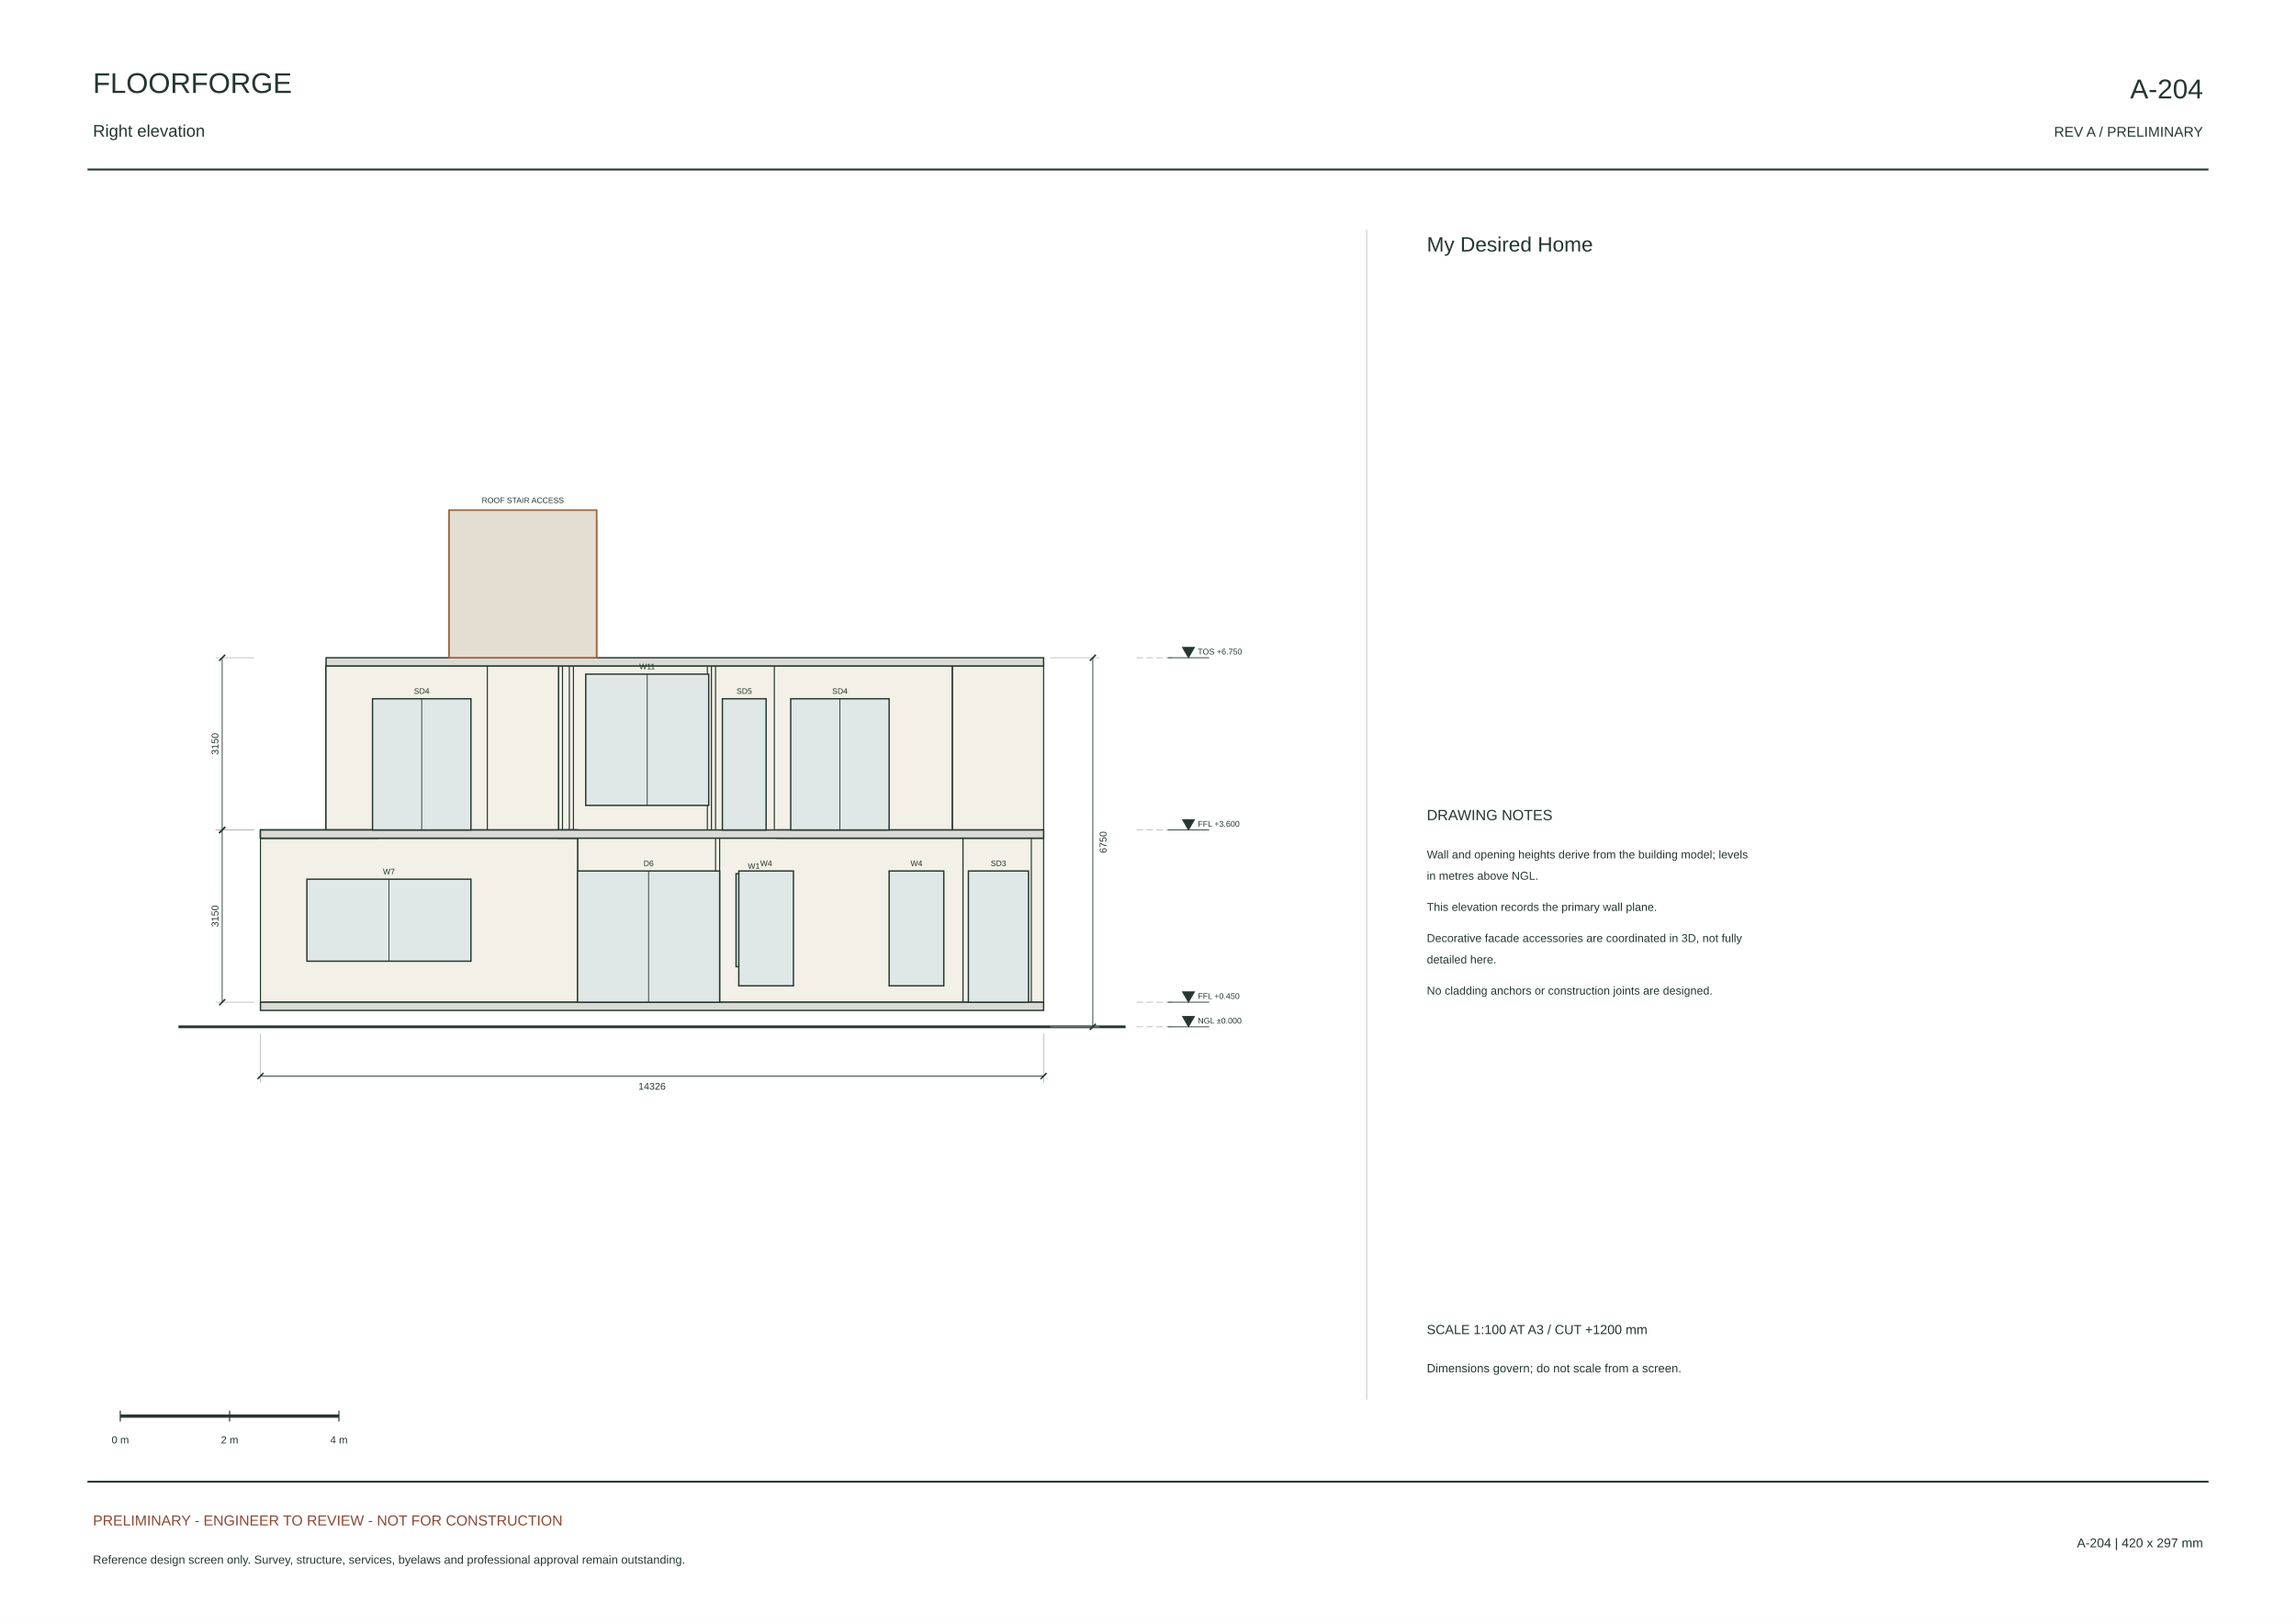
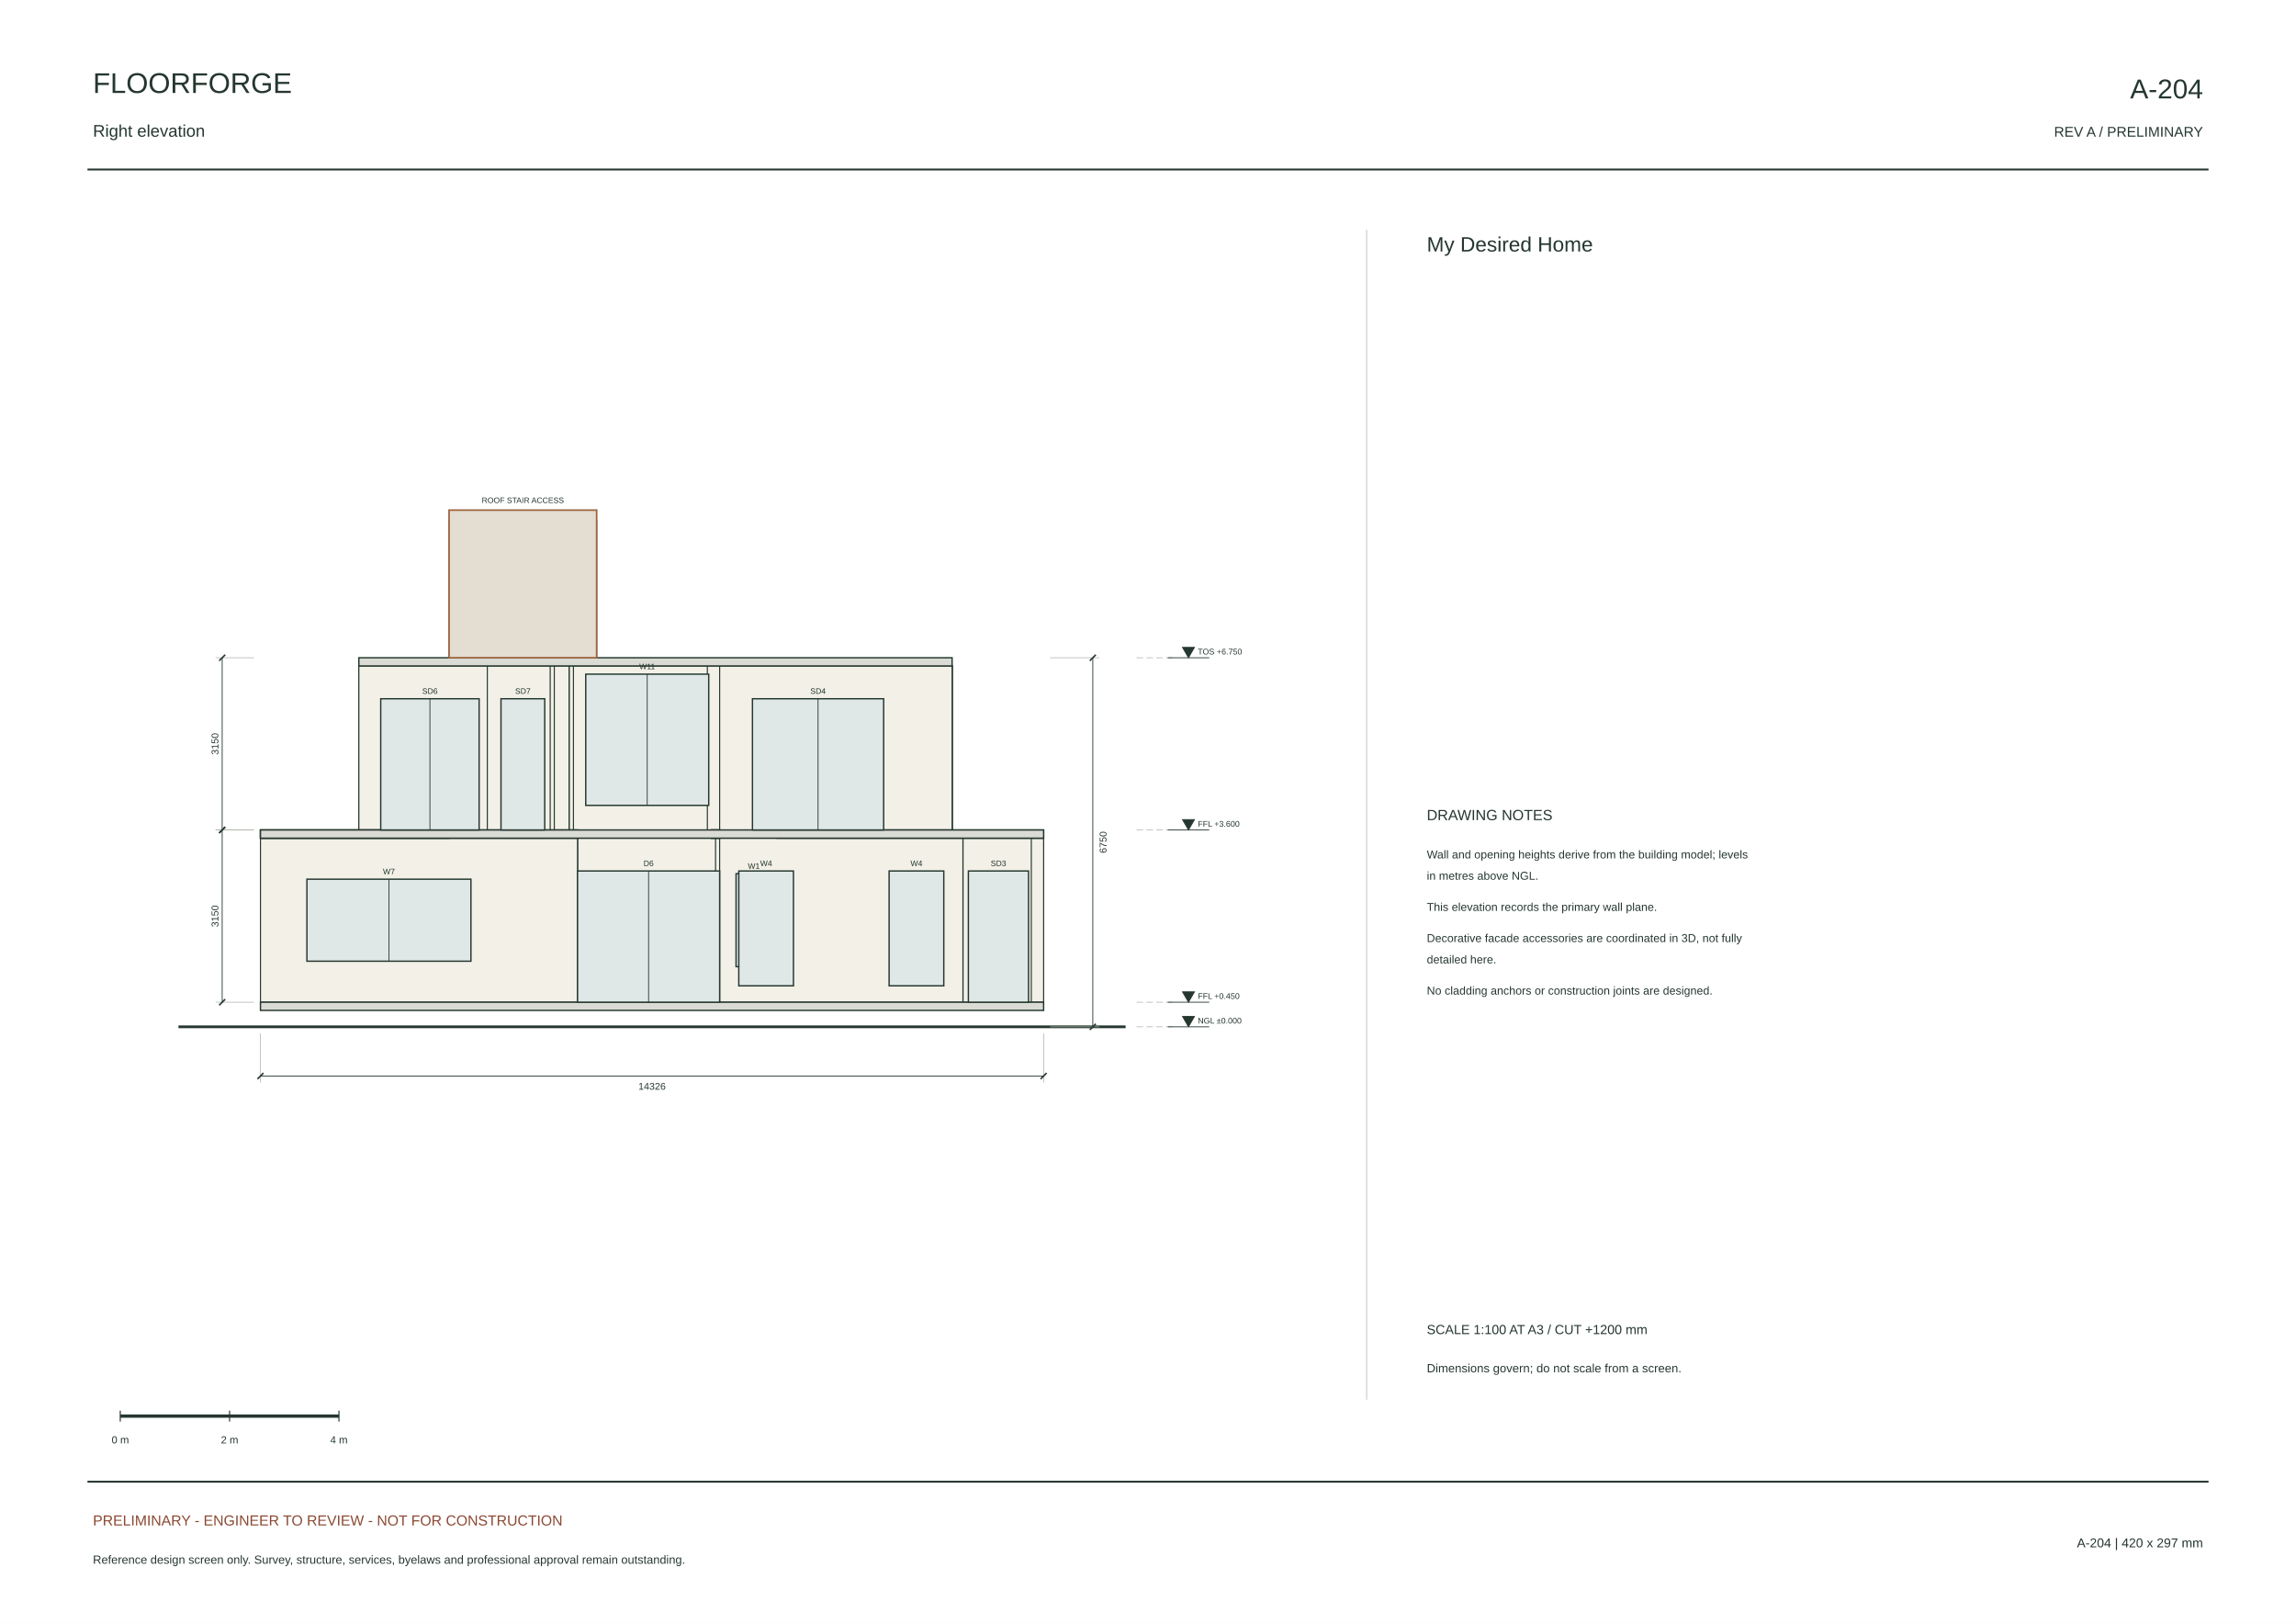
<svg xmlns="http://www.w3.org/2000/svg" width="420mm" height="297mm" viewBox="0 0 420 297">
  <rect width="420" height="297" fill="white" />
  <g font-family="Arial,Helvetica,sans-serif">
    <path d="M 16 31 H 404 M 16 271 H 404" stroke="#25372f" stroke-width=".35" />
    <text x="17" y="17" fill="#25372f" font-size="5.2" text-anchor="start">FLOORFORGE</text>
    <text x="17" y="25" fill="#25372f" font-size="3.1" text-anchor="start">Right elevation</text>
    <text x="403" y="18" fill="#25372f" font-size="5" text-anchor="end">A-204</text>
    <text x="403" y="25" fill="#25372f" font-size="2.6" text-anchor="end">REV A / PRELIMINARY</text>
    <polygon points="82.145,183.3 124.145,183.3 124.145,153.3 82.145,153.3" fill="#f2f0e7" stroke="#25372f" stroke-width="0.2" />
    <polygon points="82.145,183.3 83.645,183.3 83.645,153.3 82.145,153.3" fill="#f2f0e7" stroke="#25372f" stroke-width="0.2" />
    <polygon points="82.145,183.3 83.645,183.3 83.645,153.3 82.145,153.3" fill="#f2f0e7" stroke="#25372f" stroke-width="0.2" />
    <polygon points="82.145,183.3 83.645,183.3 83.645,153.3 82.145,153.3" fill="#f2f0e7" stroke="#25372f" stroke-width="0.2" />
    <polygon points="122.645,183.3 181.905,183.3 181.905,153.3 122.645,153.3" fill="#f2f0e7" stroke="#25372f" stroke-width="0.2" />
    <polygon points="122.645,183.3 124.145,183.3 124.145,153.3 122.645,153.3" fill="#f2f0e7" stroke="#25372f" stroke-width="0.2" />
    <polygon points="180.405,183.3 181.905,183.3 181.905,153.3 180.405,153.3" fill="#f2f0e7" stroke="#25372f" stroke-width="0.2" />
    <polygon points="180.405,183.3 181.905,183.3 181.905,153.3 180.405,153.3" fill="#f2f0e7" stroke="#25372f" stroke-width="0.2" />
    <polygon points="47.645,183.3 69.145,183.3 69.145,153.3 47.645,153.3" fill="#f2f0e7" stroke="#25372f" stroke-width="0.2" />
    <polygon points="47.645,183.3 49.145,183.3 49.145,153.3 47.645,153.3" fill="#f2f0e7" stroke="#25372f" stroke-width="0.2" />
    <polygon points="67.645,183.3 69.145,183.3 69.145,153.3 67.645,153.3" fill="#f2f0e7" stroke="#25372f" stroke-width="0.2" />
    <polygon points="67.645,183.3 69.145,183.3 69.145,153.3 67.645,153.3" fill="#f2f0e7" stroke="#25372f" stroke-width="0.2" />
    <polygon points="67.645,183.3 69.145,183.3 69.145,153.3 67.645,153.3" fill="#f2f0e7" stroke="#25372f" stroke-width="0.2" />
    <polygon points="47.645,183.3 69.145,183.3 69.145,153.3 47.645,153.3" fill="#f2f0e7" stroke="#25372f" stroke-width="0.2" />
    <polygon points="47.645,183.3 49.145,183.3 49.145,153.3 47.645,153.3" fill="#f2f0e7" stroke="#25372f" stroke-width="0.2" />
    <polygon points="67.645,183.3 69.895,183.3 69.895,153.3 67.645,153.3" fill="#f2f0e7" stroke="#25372f" stroke-width="0.2" />
    <polygon points="68.395,183.3 82.895,183.3 82.895,153.3 68.395,153.3" fill="#f2f0e7" stroke="#25372f" stroke-width="0.2" />
    <polygon points="81.395,183.3 83.645,183.3 83.645,153.3 81.395,153.3" fill="#f2f0e7" stroke="#25372f" stroke-width="0.2" />
    <polygon points="82.145,183.3 83.645,183.3 83.645,153.3 82.145,153.3" fill="#f2f0e7" stroke="#25372f" stroke-width="0.2" />
    <polygon points="164.145,183.3 181.905,183.3 181.905,153.3 164.145,153.3" fill="#f2f0e7" stroke="#25372f" stroke-width="0.2" />
    <polygon points="164.145,183.3 165.645,183.3 165.645,153.3 164.145,153.3" fill="#f2f0e7" stroke="#25372f" stroke-width="0.2" />
    <polygon points="180.405,183.3 182.655,183.3 182.655,153.3 180.405,153.3" fill="#f2f0e7" stroke="#25372f" stroke-width="0.2" />
    <polygon points="181.155,183.3 190.905,183.3 190.905,153.3 181.155,153.3" fill="#f2f0e7" stroke="#25372f" stroke-width="0.2" />
    <polygon points="189.405,183.3 190.905,183.3 190.905,153.3 189.405,153.3" fill="#f2f0e7" stroke="#25372f" stroke-width="0.2" />
    <polygon points="82.145,183.3 124.145,183.3 124.145,153.3 82.145,153.3" fill="#f2f0e7" stroke="#25372f" stroke-width="0.2" />
    <polygon points="82.145,183.3 83.645,183.3 83.645,153.3 82.145,153.3" fill="#f2f0e7" stroke="#25372f" stroke-width="0.2" />
    <polygon points="122.645,183.3 124.145,183.3 124.145,153.3 122.645,153.3" fill="#f2f0e7" stroke="#25372f" stroke-width="0.2" />
    <polygon points="122.645,183.3 133.145,183.3 133.145,153.3 122.645,153.3" fill="#f2f0e7" stroke="#25372f" stroke-width="0.2" />
    <polygon points="131.645,183.3 133.895,183.3 133.895,153.3 131.645,153.3" fill="#f2f0e7" stroke="#25372f" stroke-width="0.2" />
    <polygon points="132.395,183.3 142.895,183.3 142.895,153.3 132.395,153.3" fill="#f2f0e7" stroke="#25372f" stroke-width="0.2" />
    <polygon points="141.395,183.3 165.645,183.3 165.645,153.3 141.395,153.3" fill="#f2f0e7" stroke="#25372f" stroke-width="0.2" />
    <polygon points="131.645,183.3 133.145,183.3 133.145,153.3 131.645,153.3" fill="#f2f0e7" stroke="#25372f" stroke-width="0.2" />
    <polygon points="131.645,183.3 133.145,183.3 133.145,153.3 131.645,153.3" fill="#f2f0e7" stroke="#25372f" stroke-width="0.2" />
    <polygon points="131.645,183.3 133.145,183.3 133.145,153.3 131.645,153.3" fill="#f2f0e7" stroke="#25372f" stroke-width="0.2" />
    <polygon points="131.645,183.3 133.145,183.3 133.145,153.3 131.645,153.3" fill="#f2f0e7" stroke="#25372f" stroke-width="0.2" />
    <polygon points="164.145,183.3 165.645,183.3 165.645,153.3 164.145,153.3" fill="#f2f0e7" stroke="#25372f" stroke-width="0.2" />
    <polygon points="142.145,183.3 158.145,183.3 158.145,153.3 142.145,153.3" fill="#f2f0e7" stroke="#25372f" stroke-width="0.2" />
    <polygon points="142.145,183.3 143.645,183.3 143.645,153.3 142.145,153.3" fill="#f2f0e7" stroke="#25372f" stroke-width="0.2" />
    <polygon points="142.145,183.3 143.645,183.3 143.645,153.3 142.145,153.3" fill="#f2f0e7" stroke="#25372f" stroke-width="0.2" />
    <polygon points="142.145,183.3 143.645,183.3 143.645,153.3 142.145,153.3" fill="#f2f0e7" stroke="#25372f" stroke-width="0.2" />
    <polygon points="156.645,183.3 165.645,183.3 165.645,153.3 156.645,153.3" fill="#f2f0e7" stroke="#25372f" stroke-width="0.2" />
    <polygon points="156.645,183.3 158.145,183.3 158.145,153.3 156.645,153.3" fill="#f2f0e7" stroke="#25372f" stroke-width="0.2" />
    <polygon points="164.145,183.3 190.905,183.3 190.905,153.3 164.145,153.3" fill="#f2f0e7" stroke="#25372f" stroke-width="0.2" />
    <polygon points="189.405,183.3 190.905,183.3 190.905,153.3 189.405,153.3" fill="#f2f0e7" stroke="#25372f" stroke-width="0.2" />
    <polygon points="47.645,183.3 67.145,183.3 67.145,153.3 47.645,153.3" fill="#f2f0e7" stroke="#25372f" stroke-width="0.2" />
    <polygon points="47.645,183.3 49.145,183.3 49.145,153.3 47.645,153.3" fill="#f2f0e7" stroke="#25372f" stroke-width="0.2" />
    <polygon points="65.645,183.3 83.645,183.3 83.645,153.3 65.645,153.3" fill="#f2f0e7" stroke="#25372f" stroke-width="0.2" />
    <polygon points="65.645,183.3 67.145,183.3 67.145,153.3 65.645,153.3" fill="#f2f0e7" stroke="#25372f" stroke-width="0.2" />
    <polygon points="82.145,183.3 90.645,183.3 90.645,153.3 82.145,153.3" fill="#f2f0e7" stroke="#25372f" stroke-width="0.2" />
    <polygon points="89.145,183.3 90.645,183.3 90.645,153.3 89.145,153.3" fill="#f2f0e7" stroke="#25372f" stroke-width="0.2" />
    <polygon points="131.645,183.3 133.895,183.3 133.895,153.3 131.645,153.3" fill="#f2f0e7" stroke="#25372f" stroke-width="0.2" />
    <polygon points="132.395,183.3 142.895,183.3 142.895,153.3 132.395,153.3" fill="#f2f0e7" stroke="#25372f" stroke-width="0.2" />
    <polygon points="141.395,183.3 143.645,183.3 143.645,153.3 141.395,153.3" fill="#f2f0e7" stroke="#25372f" stroke-width="0.2" />
    <polygon points="131.645,183.3 133.145,183.3 133.145,153.3 131.645,153.3" fill="#f2f0e7" stroke="#25372f" stroke-width="0.2" />
    <polygon points="142.145,183.3 158.145,183.3 158.145,153.3 142.145,153.3" fill="#f2f0e7" stroke="#25372f" stroke-width="0.2" />
    <polygon points="156.645,183.3 176.145,183.3 176.145,153.3 156.645,153.3" fill="#f2f0e7" stroke="#25372f" stroke-width="0.2" />
    <polygon points="174.645,183.3 176.895,183.3 176.895,153.3 174.645,153.3" fill="#f2f0e7" stroke="#25372f" stroke-width="0.2" />
    <polygon points="175.395,183.3 190.155,183.3 190.155,153.3 175.395,153.3" fill="#f2f0e7" stroke="#25372f" stroke-width="0.2" />
    <polygon points="188.655,183.3 190.905,183.3 190.905,153.3 188.655,153.3" fill="#f2f0e7" stroke="#25372f" stroke-width="0.2" />
    <polygon points="174.645,183.3 176.145,183.3 176.145,153.3 174.645,153.3" fill="#f2f0e7" stroke="#25372f" stroke-width="0.2" />
    <polygon points="174.645,183.3 176.145,183.3 176.145,153.3 174.645,153.3" fill="#f2f0e7" stroke="#25372f" stroke-width="0.2" />
    <polygon points="47.645,183.3 67.145,183.3 67.145,153.3 47.645,153.3" fill="#f2f0e7" stroke="#25372f" stroke-width="0.2" />
    <polygon points="47.645,183.3 49.145,183.3 49.145,153.3 47.645,153.3" fill="#f2f0e7" stroke="#25372f" stroke-width="0.2" />
    <polygon points="47.645,183.3 90.645,183.3 90.645,153.3 47.645,153.3" fill="#f2f0e7" stroke="#25372f" stroke-width="0.2" />
    <polygon points="47.645,183.3 49.145,183.3 49.145,153.3 47.645,153.3" fill="#f2f0e7" stroke="#25372f" stroke-width="0.2" />
    <polygon points="89.145,183.3 105.645,183.3 105.645,153.3 89.145,153.3" fill="#f2f0e7" stroke="#25372f" stroke-width="0.2" />
    <polygon points="104.145,183.3 105.645,183.3 105.645,153.3 104.145,153.3" fill="#f2f0e7" stroke="#25372f" stroke-width="0.2" />
    <polygon points="104.145,183.3 106.395,183.3 106.395,153.3 104.145,153.3" fill="#f2f0e7" stroke="#25372f" stroke-width="0.2" />
    <polygon points="104.895,183.3 132.395,183.3 132.395,153.3 104.895,153.3" fill="#f2f0e7" stroke="#25372f" stroke-width="0.2" />
    <polygon points="130.895,183.3 133.145,183.3 133.145,153.3 130.895,153.3" fill="#f2f0e7" stroke="#25372f" stroke-width="0.2" />
    <polygon points="104.145,183.3 105.645,183.3 105.645,153.3 104.145,153.3" fill="#f2f0e7" stroke="#25372f" stroke-width="0.2" />
    <polygon points="104.145,183.3 105.645,183.3 105.645,153.3 104.145,153.3" fill="#f2f0e7" stroke="#25372f" stroke-width="0.2" />
    <polygon points="131.645,183.3 133.145,183.3 133.145,153.3 131.645,153.3" fill="#f2f0e7" stroke="#25372f" stroke-width="0.2" />
    <polygon points="131.645,183.3 133.145,183.3 133.145,153.3 131.645,153.3" fill="#f2f0e7" stroke="#25372f" stroke-width="0.2" />
    <polygon points="47.645,183.3 105.645,183.3 105.645,153.3 47.645,153.3" fill="#f2f0e7" stroke="#25372f" stroke-width="0.2" />
    <polygon points="131.645,183.3 176.145,183.3 176.145,153.3 131.645,153.3" fill="#f2f0e7" stroke="#25372f" stroke-width="0.2" />
    <polygon points="82.145,151.8 133.145,151.8 133.145,121.8 82.145,121.8" fill="#f2f0e7" stroke="#25372f" stroke-width="0.2" />
    <polygon points="82.145,151.8 83.645,151.8 83.645,121.8 82.145,121.8" fill="#f2f0e7" stroke="#25372f" stroke-width="0.2" />
-     <polygon points="131.645,151.8 190.905,151.8 190.905,121.8 131.645,121.8" fill="#f2f0e7" stroke="#25372f" stroke-width="0.2" />
-     <polygon points="131.645,151.8 133.145,151.8 133.145,121.8 131.645,121.8" fill="#f2f0e7" stroke="#25372f" stroke-width="0.2" />
-     <polygon points="189.405,151.8 190.905,151.8 190.905,121.8 189.405,121.8" fill="#f2f0e7" stroke="#25372f" stroke-width="0.2" />
-     <polygon points="59.645,151.8 83.645,151.8 83.645,121.8 59.645,121.8" fill="#f2f0e7" stroke="#25372f" stroke-width="0.2" />
-     <polygon points="59.645,151.8 61.145,151.8 61.145,121.8 59.645,121.8" fill="#f2f0e7" stroke="#25372f" stroke-width="0.2" />
-     <polygon points="59.645,151.8 61.145,151.8 61.145,121.8 59.645,121.8" fill="#f2f0e7" stroke="#25372f" stroke-width="0.2" />
    <polygon points="82.145,151.8 83.645,151.8 83.645,121.8 82.145,121.8" fill="#f2f0e7" stroke="#25372f" stroke-width="0.2" />
-     <polygon points="82.145,151.8 133.145,151.8 133.145,121.8 82.145,121.8" fill="#f2f0e7" stroke="#25372f" stroke-width="0.2" />
    <polygon points="82.145,151.8 83.645,151.8 83.645,121.8 82.145,121.8" fill="#f2f0e7" stroke="#25372f" stroke-width="0.2" />
-     <polygon points="131.645,151.8 133.145,151.8 133.145,121.8 131.645,121.8" fill="#f2f0e7" stroke="#25372f" stroke-width="0.2" />
-     <polygon points="131.645,151.8 165.645,151.8 165.645,121.8 131.645,121.8" fill="#f2f0e7" stroke="#25372f" stroke-width="0.2" />
-     <polygon points="131.645,151.8 133.145,151.8 133.145,121.8 131.645,121.8" fill="#f2f0e7" stroke="#25372f" stroke-width="0.2" />
-     <polygon points="164.145,151.8 165.645,151.8 165.645,121.8 164.145,121.8" fill="#f2f0e7" stroke="#25372f" stroke-width="0.2" />
-     <polygon points="164.145,151.8 190.905,151.8 190.905,121.8 164.145,121.8" fill="#f2f0e7" stroke="#25372f" stroke-width="0.2" />
+     <polygon points="131.645,151.8 164.645,151.8 164.645,121.8 131.645,121.8" fill="#f2f0e7" stroke="#25372f" stroke-width="0.2" />
+     <polygon points="131.645,151.8 133.145,151.8 133.145,121.8 131.645,121.8" fill="#f2f0e7" stroke="#25372f" stroke-width="0.2" />
+     <polygon points="163.145,151.8 164.645,151.8 164.645,121.8 163.145,121.8" fill="#f2f0e7" stroke="#25372f" stroke-width="0.2" />
+     <polygon points="163.145,151.8 164.645,151.8 164.645,121.8 163.145,121.8" fill="#f2f0e7" stroke="#25372f" stroke-width="0.2" />
+     <polygon points="65.645,151.8 82.895,151.8 82.895,121.8 65.645,121.8" fill="#f2f0e7" stroke="#25372f" stroke-width="0.2" />
+     <polygon points="81.395,151.8 83.645,151.8 83.645,121.8 81.395,121.8" fill="#f2f0e7" stroke="#25372f" stroke-width="0.2" />
+     <polygon points="65.645,151.8 67.145,151.8 67.145,121.8 65.645,121.8" fill="#f2f0e7" stroke="#25372f" stroke-width="0.2" />
+     <polygon points="82.145,151.8 90.645,151.8 90.645,121.8 82.145,121.8" fill="#f2f0e7" stroke="#25372f" stroke-width="0.2" />
+     <polygon points="89.145,151.8 133.145,151.8 133.145,121.8 89.145,121.8" fill="#f2f0e7" stroke="#25372f" stroke-width="0.2" />
+     <polygon points="89.145,151.8 90.645,151.8 90.645,121.8 89.145,121.8" fill="#f2f0e7" stroke="#25372f" stroke-width="0.2" />
+     <polygon points="131.645,151.8 133.145,151.8 133.145,121.8 131.645,121.8" fill="#f2f0e7" stroke="#25372f" stroke-width="0.2" />
+     <polygon points="131.645,151.8 164.645,151.8 164.645,121.8 131.645,121.8" fill="#f2f0e7" stroke="#25372f" stroke-width="0.2" />
+     <polygon points="131.645,151.8 133.145,151.8 133.145,121.8 131.645,121.8" fill="#f2f0e7" stroke="#25372f" stroke-width="0.2" />
    <polygon points="100.645,151.8 102.895,151.8 102.895,121.8 100.645,121.8" fill="#f2f0e7" stroke="#25372f" stroke-width="0.2" />
    <polygon points="118.895,151.8 121.145,151.8 121.145,121.8 118.895,121.8" fill="#f2f0e7" stroke="#25372f" stroke-width="0.2" />
    <polygon points="100.645,151.8 102.145,151.8 102.145,121.8 100.645,121.8" fill="#f2f0e7" stroke="#25372f" stroke-width="0.2" />
    <polygon points="100.645,151.8 102.145,151.8 102.145,121.8 100.645,121.8" fill="#f2f0e7" stroke="#25372f" stroke-width="0.2" />
    <polygon points="119.645,151.8 121.145,151.8 121.145,121.8 119.645,121.8" fill="#f2f0e7" stroke="#25372f" stroke-width="0.2" />
-     <polygon points="82.145,151.8 90.645,151.8 90.645,121.8 82.145,121.8" fill="#f2f0e7" stroke="#25372f" stroke-width="0.2" />
-     <polygon points="82.145,151.8 83.645,151.8 83.645,121.8 82.145,121.8" fill="#f2f0e7" stroke="#25372f" stroke-width="0.2" />
+     <polygon points="131.645,151.8 144.645,151.8 144.645,121.8 131.645,121.8" fill="#f2f0e7" stroke="#25372f" stroke-width="0.2" />
+     <polygon points="143.145,151.8 174.165,151.8 174.165,121.8 143.145,121.8" fill="#f2f0e7" stroke="#25372f" stroke-width="0.2" />
+     <polygon points="143.145,151.8 144.645,151.8 144.645,121.8 143.145,121.8" fill="#f2f0e7" stroke="#25372f" stroke-width="0.2" />
+     <polygon points="172.665,151.8 174.165,151.8 174.165,121.8 172.665,121.8" fill="#f2f0e7" stroke="#25372f" stroke-width="0.2" />
+     <polygon points="65.645,151.8 90.645,151.8 90.645,121.8 65.645,121.8" fill="#f2f0e7" stroke="#25372f" stroke-width="0.2" />
+     <polygon points="65.645,151.8 67.145,151.8 67.145,121.8 65.645,121.8" fill="#f2f0e7" stroke="#25372f" stroke-width="0.2" />
    <polygon points="89.145,151.8 90.645,151.8 90.645,121.8 89.145,121.8" fill="#f2f0e7" stroke="#25372f" stroke-width="0.2" />
-     <polygon points="59.645,151.8 83.645,151.8 83.645,121.8 59.645,121.8" fill="#f2f0e7" stroke="#25372f" stroke-width="0.2" />
-     <polygon points="59.645,151.8 61.145,151.8 61.145,121.8 59.645,121.8" fill="#f2f0e7" stroke="#25372f" stroke-width="0.2" />
-     <polygon points="131.645,151.8 143.145,151.8 143.145,121.8 131.645,121.8" fill="#f2f0e7" stroke="#25372f" stroke-width="0.2" />
-     <polygon points="141.645,151.8 174.165,151.8 174.165,121.8 141.645,121.8" fill="#f2f0e7" stroke="#25372f" stroke-width="0.2" />
-     <polygon points="141.645,151.8 143.145,151.8 143.145,121.8 141.645,121.8" fill="#f2f0e7" stroke="#25372f" stroke-width="0.2" />
-     <polygon points="172.665,151.8 174.165,151.8 174.165,121.8 172.665,121.8" fill="#f2f0e7" stroke="#25372f" stroke-width="0.2" />
    <polygon points="129.395,151.8 131.645,151.8 131.645,121.8 129.395,121.8" fill="#f2f0e7" stroke="#25372f" stroke-width="0.2" />
    <polygon points="130.145,151.8 131.645,151.8 131.645,121.8 130.145,121.8" fill="#f2f0e7" stroke="#25372f" stroke-width="0.2" />
-     <polygon points="130.145,151.8 131.645,151.8 131.645,121.8 130.145,121.8" fill="#f2f0e7" stroke="#25372f" stroke-width="0.2" />
-     <polygon points="141.645,151.8 174.165,151.8 174.165,121.8 141.645,121.8" fill="#f2f0e7" stroke="#25372f" stroke-width="0.2" />
-     <polygon points="141.645,151.8 143.145,151.8 143.145,121.8 141.645,121.8" fill="#f2f0e7" stroke="#25372f" stroke-width="0.2" />
+     <polygon points="130.145,151.8 133.145,151.8 133.145,121.8 130.145,121.8" fill="#f2f0e7" stroke="#25372f" stroke-width="0.2" />
+     <polygon points="131.645,151.8 144.645,151.8 144.645,121.8 131.645,121.8" fill="#f2f0e7" stroke="#25372f" stroke-width="0.2" />
+     <polygon points="131.645,151.8 133.145,151.8 133.145,121.8 131.645,121.8" fill="#f2f0e7" stroke="#25372f" stroke-width="0.2" />
+     <polygon points="143.145,151.8 174.165,151.8 174.165,121.8 143.145,121.8" fill="#f2f0e7" stroke="#25372f" stroke-width="0.2" />
    <polygon points="172.665,151.8 174.165,151.8 174.165,121.8 172.665,121.8" fill="#f2f0e7" stroke="#25372f" stroke-width="0.2" />
-     <polygon points="59.645,151.8 90.645,151.8 90.645,121.8 59.645,121.8" fill="#f2f0e7" stroke="#25372f" stroke-width="0.2" />
+     <polygon points="65.645,151.8 90.645,151.8 90.645,121.8 65.645,121.8" fill="#f2f0e7" stroke="#25372f" stroke-width="0.2" />
    <polygon points="89.145,151.8 102.145,151.8 102.145,121.8 89.145,121.8" fill="#f2f0e7" stroke="#25372f" stroke-width="0.2" />
+     <polygon points="100.645,151.8 102.895,151.8 102.895,121.8 100.645,121.8" fill="#f2f0e7" stroke="#25372f" stroke-width="0.2" />
+     <polygon points="101.395,151.8 105.645,151.8 105.645,121.8 101.395,121.8" fill="#f2f0e7" stroke="#25372f" stroke-width="0.2" />
+     <polygon points="104.145,151.8 105.645,151.8 105.645,121.8 104.145,121.8" fill="#f2f0e7" stroke="#25372f" stroke-width="0.2" />
+     <polygon points="104.145,151.8 105.645,151.8 105.645,121.8 104.145,121.8" fill="#f2f0e7" stroke="#25372f" stroke-width="0.2" />
+     <polygon points="104.145,151.8 105.645,151.8 105.645,121.8 104.145,121.8" fill="#f2f0e7" stroke="#25372f" stroke-width="0.2" />
    <polygon points="104.145,151.8 106.395,151.8 106.395,121.8 104.145,121.8" fill="#f2f0e7" stroke="#25372f" stroke-width="0.2" />
    <polygon points="104.895,151.8 130.895,151.8 130.895,121.8 104.895,121.8" fill="#f2f0e7" stroke="#25372f" stroke-width="0.2" />
    <polygon points="129.395,151.8 131.645,151.8 131.645,121.8 129.395,121.8" fill="#f2f0e7" stroke="#25372f" stroke-width="0.2" />
-     <polygon points="130.145,151.8 131.645,151.8 131.645,121.8 130.145,121.8" fill="#f2f0e7" stroke="#25372f" stroke-width="0.2" />
-     <polygon points="130.145,151.8 131.645,151.8 131.645,121.8 130.145,121.8" fill="#f2f0e7" stroke="#25372f" stroke-width="0.2" />
-     <polygon points="130.895,151.8 143.145,151.8 143.145,121.8 130.895,121.8" fill="#f2f0e7" stroke="#25372f" stroke-width="0.2" />
-     <polygon points="141.645,151.8 174.165,151.8 174.165,121.8 141.645,121.8" fill="#f2f0e7" stroke="#25372f" stroke-width="0.2" />
+     <polygon points="131.645,151.8 174.165,151.8 174.165,121.8 131.645,121.8" fill="#f2f0e7" stroke="#25372f" stroke-width="0.2" />
    <polygon points="82.895,120.3 108.395,120.3 108.395,95.3 82.895,95.3" fill="#f2f0e7" stroke="#25372f" stroke-width="0.2" />
    <polygon points="107.645,120.3 109.145,120.3 109.145,95.3 107.645,95.3" fill="#f2f0e7" stroke="#25372f" stroke-width="0.2" />
    <polygon points="82.895,120.3 108.395,120.3 108.395,95.3 82.895,95.3" fill="#f2f0e7" stroke="#25372f" stroke-width="0.2" />
    <polygon points="82.145,120.3 83.645,120.3 83.645,95.3 82.145,95.3" fill="#f2f0e7" stroke="#25372f" stroke-width="0.2" />
    <polygon points="47.645,184.8 190.905,184.8 190.905,183.3 47.645,183.3" fill="#dadbd4" stroke="#25372f" stroke-width="0.25" />
-     <polygon points="47.645,153.3 69.145,153.3 69.145,151.8 47.645,151.8" fill="#dadbd4" stroke="#25372f" stroke-width="0.25" />
+     <polygon points="47.645,153.3 82.145,153.3 82.145,151.8 47.645,151.8" fill="#dadbd4" stroke="#25372f" stroke-width="0.25" />
    <polygon points="47.645,153.3 105.645,153.3 105.645,151.8 47.645,151.8" fill="#dadbd4" stroke="#25372f" stroke-width="0.25" />
-     <polygon points="102.145,153.3 105.645,153.3 105.645,151.8 102.145,151.8" fill="#dadbd4" stroke="#25372f" stroke-width="0.25" />
+     <polygon points="130.145,153.3 131.645,153.3 131.645,151.8 130.145,151.8" fill="#dadbd4" stroke="#25372f" stroke-width="0.25" />
+     <polygon points="130.145,153.3 131.645,153.3 131.645,151.8 130.145,151.8" fill="#dadbd4" stroke="#25372f" stroke-width="0.25" />
    <polygon points="142.145,153.3 190.905,153.3 190.905,151.8 142.145,151.8" fill="#dadbd4" stroke="#25372f" stroke-width="0.25" />
    <polygon points="47.645,153.3 190.905,153.3 190.905,151.8 47.645,151.8" fill="#dadbd4" stroke="#25372f" stroke-width="0.25" />
-     <polygon points="59.645,121.8 190.905,121.8 190.905,120.3 59.645,120.3" fill="#dadbd4" stroke="#25372f" stroke-width="0.25" />
+     <polygon points="65.645,121.8 174.165,121.8 174.165,120.3 65.645,120.3" fill="#dadbd4" stroke="#25372f" stroke-width="0.25" />
    <path d="M 32.645 187.8 L 205.905 187.8" fill="none" stroke="#25372f" stroke-width="0.5" />
    <polygon points="82.145,120.3 109.145,120.3 109.145,93.3 82.145,93.3" fill="#e3ddd2" stroke="#9e653f" stroke-width="0.3" />
    <text x="95.645" y="92" fill="#25372f" font-size="1.45" text-anchor="middle">ROOF STAIR ACCESS</text>
    <polygon points="134.645,176.8 141.145,176.8 141.145,159.8 134.645,159.8" fill="#dfe8e7" stroke="#25372f" stroke-width="0.25" />
    <text x="137.895" y="158.9" fill="#25372f" font-size="1.45" text-anchor="middle">W1</text>
    <polygon points="135.145,180.3 145.145,180.3 145.145,159.3 135.145,159.3" fill="#dfe8e7" stroke="#25372f" stroke-width="0.25" />
    <text x="140.145" y="158.4" fill="#25372f" font-size="1.45" text-anchor="middle">W4</text>
    <polygon points="162.645,180.3 172.645,180.3 172.645,159.3 162.645,159.3" fill="#dfe8e7" stroke="#25372f" stroke-width="0.25" />
    <text x="167.645" y="158.4" fill="#25372f" font-size="1.45" text-anchor="middle">W4</text>
    <polygon points="177.145,183.3 188.145,183.3 188.145,159.3 177.145,159.3" fill="#dfe8e7" stroke="#25372f" stroke-width="0.25" />
    <text x="182.645" y="158.4" fill="#25372f" font-size="1.45" text-anchor="middle">SD3</text>
    <polygon points="56.145,175.8 86.145,175.8 86.145,160.8 56.145,160.8" fill="#dfe8e7" stroke="#25372f" stroke-width="0.25" />
    <path d="M 71.145 175.8 L 71.145 160.8" fill="none" stroke="#25372f" stroke-width="0.15" />
    <text x="71.145" y="159.9" fill="#25372f" font-size="1.45" text-anchor="middle">W7</text>
    <polygon points="105.645,183.3 131.645,183.3 131.645,159.3 105.645,159.3" fill="#dfe8e7" stroke="#25372f" stroke-width="0.25" />
    <path d="M 118.645 183.3 L 118.645 159.3" fill="none" stroke="#25372f" stroke-width="0.15" />
    <text x="118.645" y="158.4" fill="#25372f" font-size="1.45" text-anchor="middle">D6</text>
    <polygon points="107.145,147.3 129.645,147.3 129.645,123.3 107.145,123.3" fill="#dfe8e7" stroke="#25372f" stroke-width="0.25" />
    <path d="M 118.395 147.3 L 118.395 123.3" fill="none" stroke="#25372f" stroke-width="0.15" />
    <text x="118.395" y="122.4" fill="#25372f" font-size="1.45" text-anchor="middle">W11</text>
-     <polygon points="144.645,151.8 162.645,151.8 162.645,127.8 144.645,127.8" fill="#dfe8e7" stroke="#25372f" stroke-width="0.25" />
-     <path d="M 153.645 151.8 L 153.645 127.8" fill="none" stroke="#25372f" stroke-width="0.15" />
-     <text x="153.645" y="126.9" fill="#25372f" font-size="1.45" text-anchor="middle">SD4</text>
-     <polygon points="68.145,151.8 86.145,151.8 86.145,127.8 68.145,127.8" fill="#dfe8e7" stroke="#25372f" stroke-width="0.25" />
-     <path d="M 77.145 151.8 L 77.145 127.8" fill="none" stroke="#25372f" stroke-width="0.15" />
-     <text x="77.145" y="126.9" fill="#25372f" font-size="1.45" text-anchor="middle">SD4</text>
-     <polygon points="132.145,151.8 140.145,151.8 140.145,127.8 132.145,127.8" fill="#dfe8e7" stroke="#25372f" stroke-width="0.25" />
-     <text x="136.145" y="126.9" fill="#25372f" font-size="1.45" text-anchor="middle">SD5</text>
+     <polygon points="137.645,151.8 161.645,151.8 161.645,127.8 137.645,127.8" fill="#dfe8e7" stroke="#25372f" stroke-width="0.25" />
+     <path d="M 149.645 151.8 L 149.645 127.8" fill="none" stroke="#25372f" stroke-width="0.15" />
+     <text x="149.645" y="126.9" fill="#25372f" font-size="1.45" text-anchor="middle">SD4</text>
+     <polygon points="69.645,151.8 87.645,151.8 87.645,127.8 69.645,127.8" fill="#dfe8e7" stroke="#25372f" stroke-width="0.25" />
+     <path d="M 78.645 151.8 L 78.645 127.8" fill="none" stroke="#25372f" stroke-width="0.15" />
+     <text x="78.645" y="126.9" fill="#25372f" font-size="1.45" text-anchor="middle">SD6</text>
+     <polygon points="91.645,151.8 99.645,151.8 99.645,127.8 91.645,127.8" fill="#dfe8e7" stroke="#25372f" stroke-width="0.25" />
+     <text x="95.645" y="126.9" fill="#25372f" font-size="1.45" text-anchor="middle">SD7</text>
    <path d="M 47.645 189 L 47.645 198" fill="none" stroke="#a8afa4" stroke-width="0.12" />
    <path d="M 190.905 189 L 190.905 198" fill="none" stroke="#a8afa4" stroke-width="0.12" />
    <path d="M 47.645 196.8 L 190.905 196.8" fill="none" stroke="#25372f" stroke-width="0.15" />
    <path d="M 47.095 197.35 L 48.195 196.25" fill="none" stroke="#25372f" stroke-width="0.28" />
    <path d="M 190.355 197.35 L 191.455 196.25" fill="none" stroke="#25372f" stroke-width="0.28" />
    <text x="119.275" y="199.3" fill="#25372f" font-size="1.8" text-anchor="middle">14326</text>
    <path d="M 192.105 187.8 L 201.105 187.8" fill="none" stroke="#a8afa4" stroke-width="0.12" />
    <path d="M 192.105 120.3 L 201.105 120.3" fill="none" stroke="#a8afa4" stroke-width="0.12" />
    <path d="M 199.905 187.8 L 199.905 120.3" fill="none" stroke="#25372f" stroke-width="0.15" />
    <path d="M 199.355 188.35 L 200.455 187.25" fill="none" stroke="#25372f" stroke-width="0.28" />
    <path d="M 199.355 120.85 L 200.455 119.75" fill="none" stroke="#25372f" stroke-width="0.28" />
    <text x="202.405" y="154.05" fill="#25372f" font-size="1.8" text-anchor="middle" transform="rotate(-90.0 202.405 154.05)">6750</text>
    <path d="M 46.445 183.3 L 39.445 183.3" fill="none" stroke="#a8afa4" stroke-width="0.12" />
    <path d="M 46.445 151.8 L 39.445 151.8" fill="none" stroke="#a8afa4" stroke-width="0.12" />
    <path d="M 40.645 183.3 L 40.645 151.8" fill="none" stroke="#25372f" stroke-width="0.15" />
    <path d="M 40.095 183.85 L 41.195 182.75" fill="none" stroke="#25372f" stroke-width="0.28" />
    <path d="M 40.095 152.35 L 41.195 151.25" fill="none" stroke="#25372f" stroke-width="0.28" />
    <text x="39.945" y="167.55" fill="#25372f" font-size="1.8" text-anchor="middle" transform="rotate(-90.0 39.945 167.55)">3150</text>
    <path d="M 46.445 151.8 L 39.445 151.8" fill="none" stroke="#a8afa4" stroke-width="0.12" />
    <path d="M 46.445 120.3 L 39.445 120.3" fill="none" stroke="#a8afa4" stroke-width="0.12" />
    <path d="M 40.645 151.8 L 40.645 120.3" fill="none" stroke="#25372f" stroke-width="0.15" />
    <path d="M 40.095 152.35 L 41.195 151.25" fill="none" stroke="#25372f" stroke-width="0.28" />
    <path d="M 40.095 120.85 L 41.195 119.75" fill="none" stroke="#25372f" stroke-width="0.28" />
    <text x="39.945" y="136.05" fill="#25372f" font-size="1.8" text-anchor="middle" transform="rotate(-90.0 39.945 136.05)">3150</text>
    <path d="M 207.905 187.8 L 214.905 187.8" fill="none" stroke="#a8afa4" stroke-width="0.12" stroke-dasharray="1.2 .6" />
    <polygon points="216.305,185.9 218.505,185.9 217.405,187.8" fill="#25372f" stroke="#25372f" stroke-width="0.15" />
    <path d="M 213.605 187.8 L 221.205 187.8" fill="none" stroke="#25372f" stroke-width="0.15" />
    <text x="219.105" y="187.2" fill="#25372f" font-size="1.5" text-anchor="start">NGL ±0.000</text>
    <path d="M 207.905 183.3 L 214.905 183.3" fill="none" stroke="#a8afa4" stroke-width="0.12" stroke-dasharray="1.2 .6" />
    <polygon points="216.305,181.4 218.505,181.4 217.405,183.3" fill="#25372f" stroke="#25372f" stroke-width="0.15" />
    <path d="M 213.605 183.3 L 221.205 183.3" fill="none" stroke="#25372f" stroke-width="0.15" />
    <text x="219.105" y="182.7" fill="#25372f" font-size="1.5" text-anchor="start">FFL +0.450</text>
    <path d="M 207.905 151.8 L 214.905 151.8" fill="none" stroke="#a8afa4" stroke-width="0.12" stroke-dasharray="1.2 .6" />
    <polygon points="216.305,149.9 218.505,149.9 217.405,151.8" fill="#25372f" stroke="#25372f" stroke-width="0.15" />
    <path d="M 213.605 151.8 L 221.205 151.8" fill="none" stroke="#25372f" stroke-width="0.15" />
    <text x="219.105" y="151.2" fill="#25372f" font-size="1.5" text-anchor="start">FFL +3.600</text>
    <path d="M 207.905 120.3 L 214.905 120.3" fill="none" stroke="#a8afa4" stroke-width="0.12" stroke-dasharray="1.2 .6" />
    <polygon points="216.305,118.4 218.505,118.4 217.405,120.3" fill="#25372f" stroke="#25372f" stroke-width="0.15" />
    <path d="M 213.605 120.3 L 221.205 120.3" fill="none" stroke="#25372f" stroke-width="0.15" />
    <text x="219.105" y="119.7" fill="#25372f" font-size="1.5" text-anchor="start">TOS +6.750</text>
    <path d="M 250 42 V 256" stroke="#c9d0c7" stroke-width=".2" />
    <text x="261" y="46" fill="#25372f" font-size="3.8" text-anchor="start">My Desired Home</text>
    <text x="261" y="150" fill="#25372f" font-size="2.7" text-anchor="start">DRAWING NOTES</text>
    <text x="261" y="157" fill="#25372f" font-size="2.1" text-anchor="start">Wall and opening heights derive from the building model; levels</text>
    <text x="261" y="160.9" fill="#25372f" font-size="2.1" text-anchor="start">in metres above NGL.</text>
    <text x="261" y="166.6" fill="#25372f" font-size="2.1" text-anchor="start">This elevation records the primary wall plane.</text>
    <text x="261" y="172.3" fill="#25372f" font-size="2.1" text-anchor="start">Decorative facade accessories are coordinated in 3D, not fully</text>
    <text x="261" y="176.2" fill="#25372f" font-size="2.1" text-anchor="start">detailed here.</text>
    <text x="261" y="181.9" fill="#25372f" font-size="2.1" text-anchor="start">No cladding anchors or construction joints are designed.</text>
    <text x="261" y="244" fill="#25372f" font-size="2.4" text-anchor="start">SCALE 1:100 AT A3 / CUT +1200 mm</text>
    <text x="261" y="251" fill="#25372f" font-size="2.2" text-anchor="start">Dimensions govern; do not scale from a screen.</text>
    <path d="M 22 259 H 62.0" stroke="#25372f" stroke-width=".6" />
    <path d="M 22.0 258 V 260" stroke="#25372f" stroke-width=".2" />
    <text x="22" y="264" fill="#25372f" font-size="1.9" text-anchor="middle">0 m</text>
    <path d="M 42.0 258 V 260" stroke="#25372f" stroke-width=".2" />
    <text x="42" y="264" fill="#25372f" font-size="1.9" text-anchor="middle">2 m</text>
    <path d="M 62.0 258 V 260" stroke="#25372f" stroke-width=".2" />
    <text x="62" y="264" fill="#25372f" font-size="1.9" text-anchor="middle">4 m</text>
    <text x="17" y="279" fill="#8a4933" font-size="2.65" text-anchor="start">PRELIMINARY - ENGINEER TO REVIEW - NOT FOR CONSTRUCTION</text>
    <text x="17" y="286" fill="#25372f" font-size="2.15" text-anchor="start">Reference design screen only. Survey, structure, services, byelaws and professional approval remain outstanding.</text>
    <text x="403" y="283" fill="#25372f" font-size="2.35" text-anchor="end">A-204  |  420 x 297 mm</text>
  </g>
</svg>
